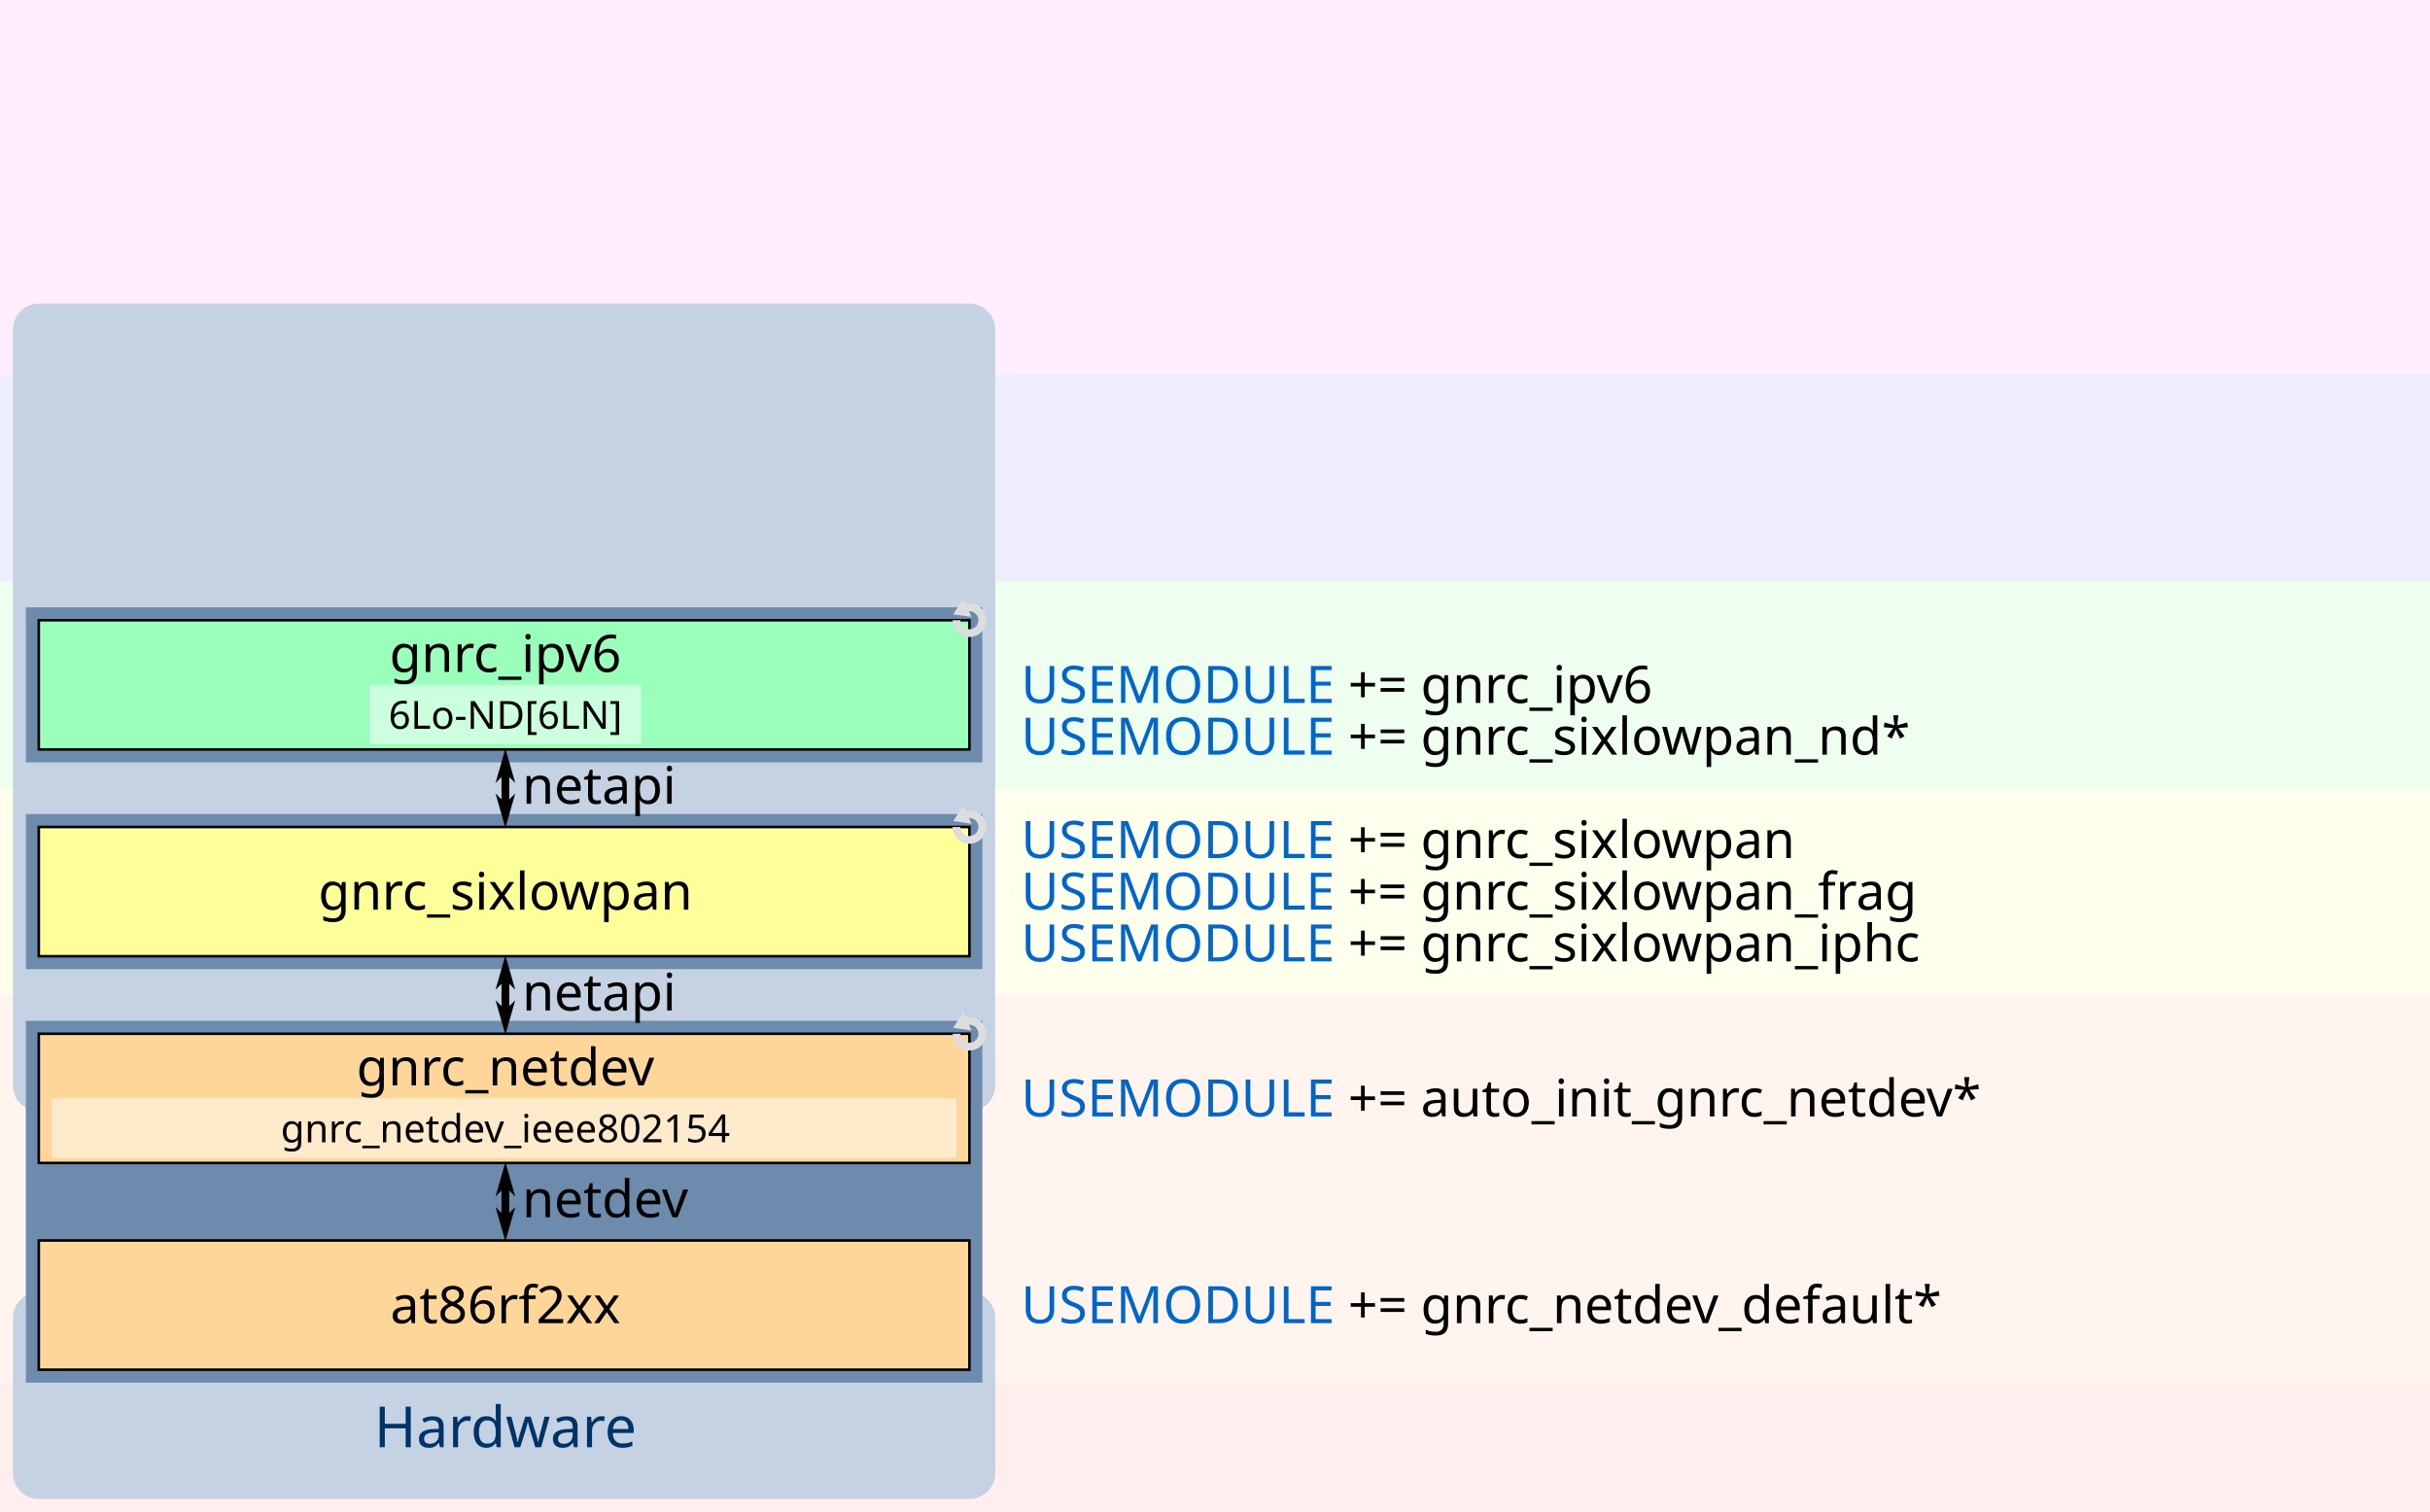
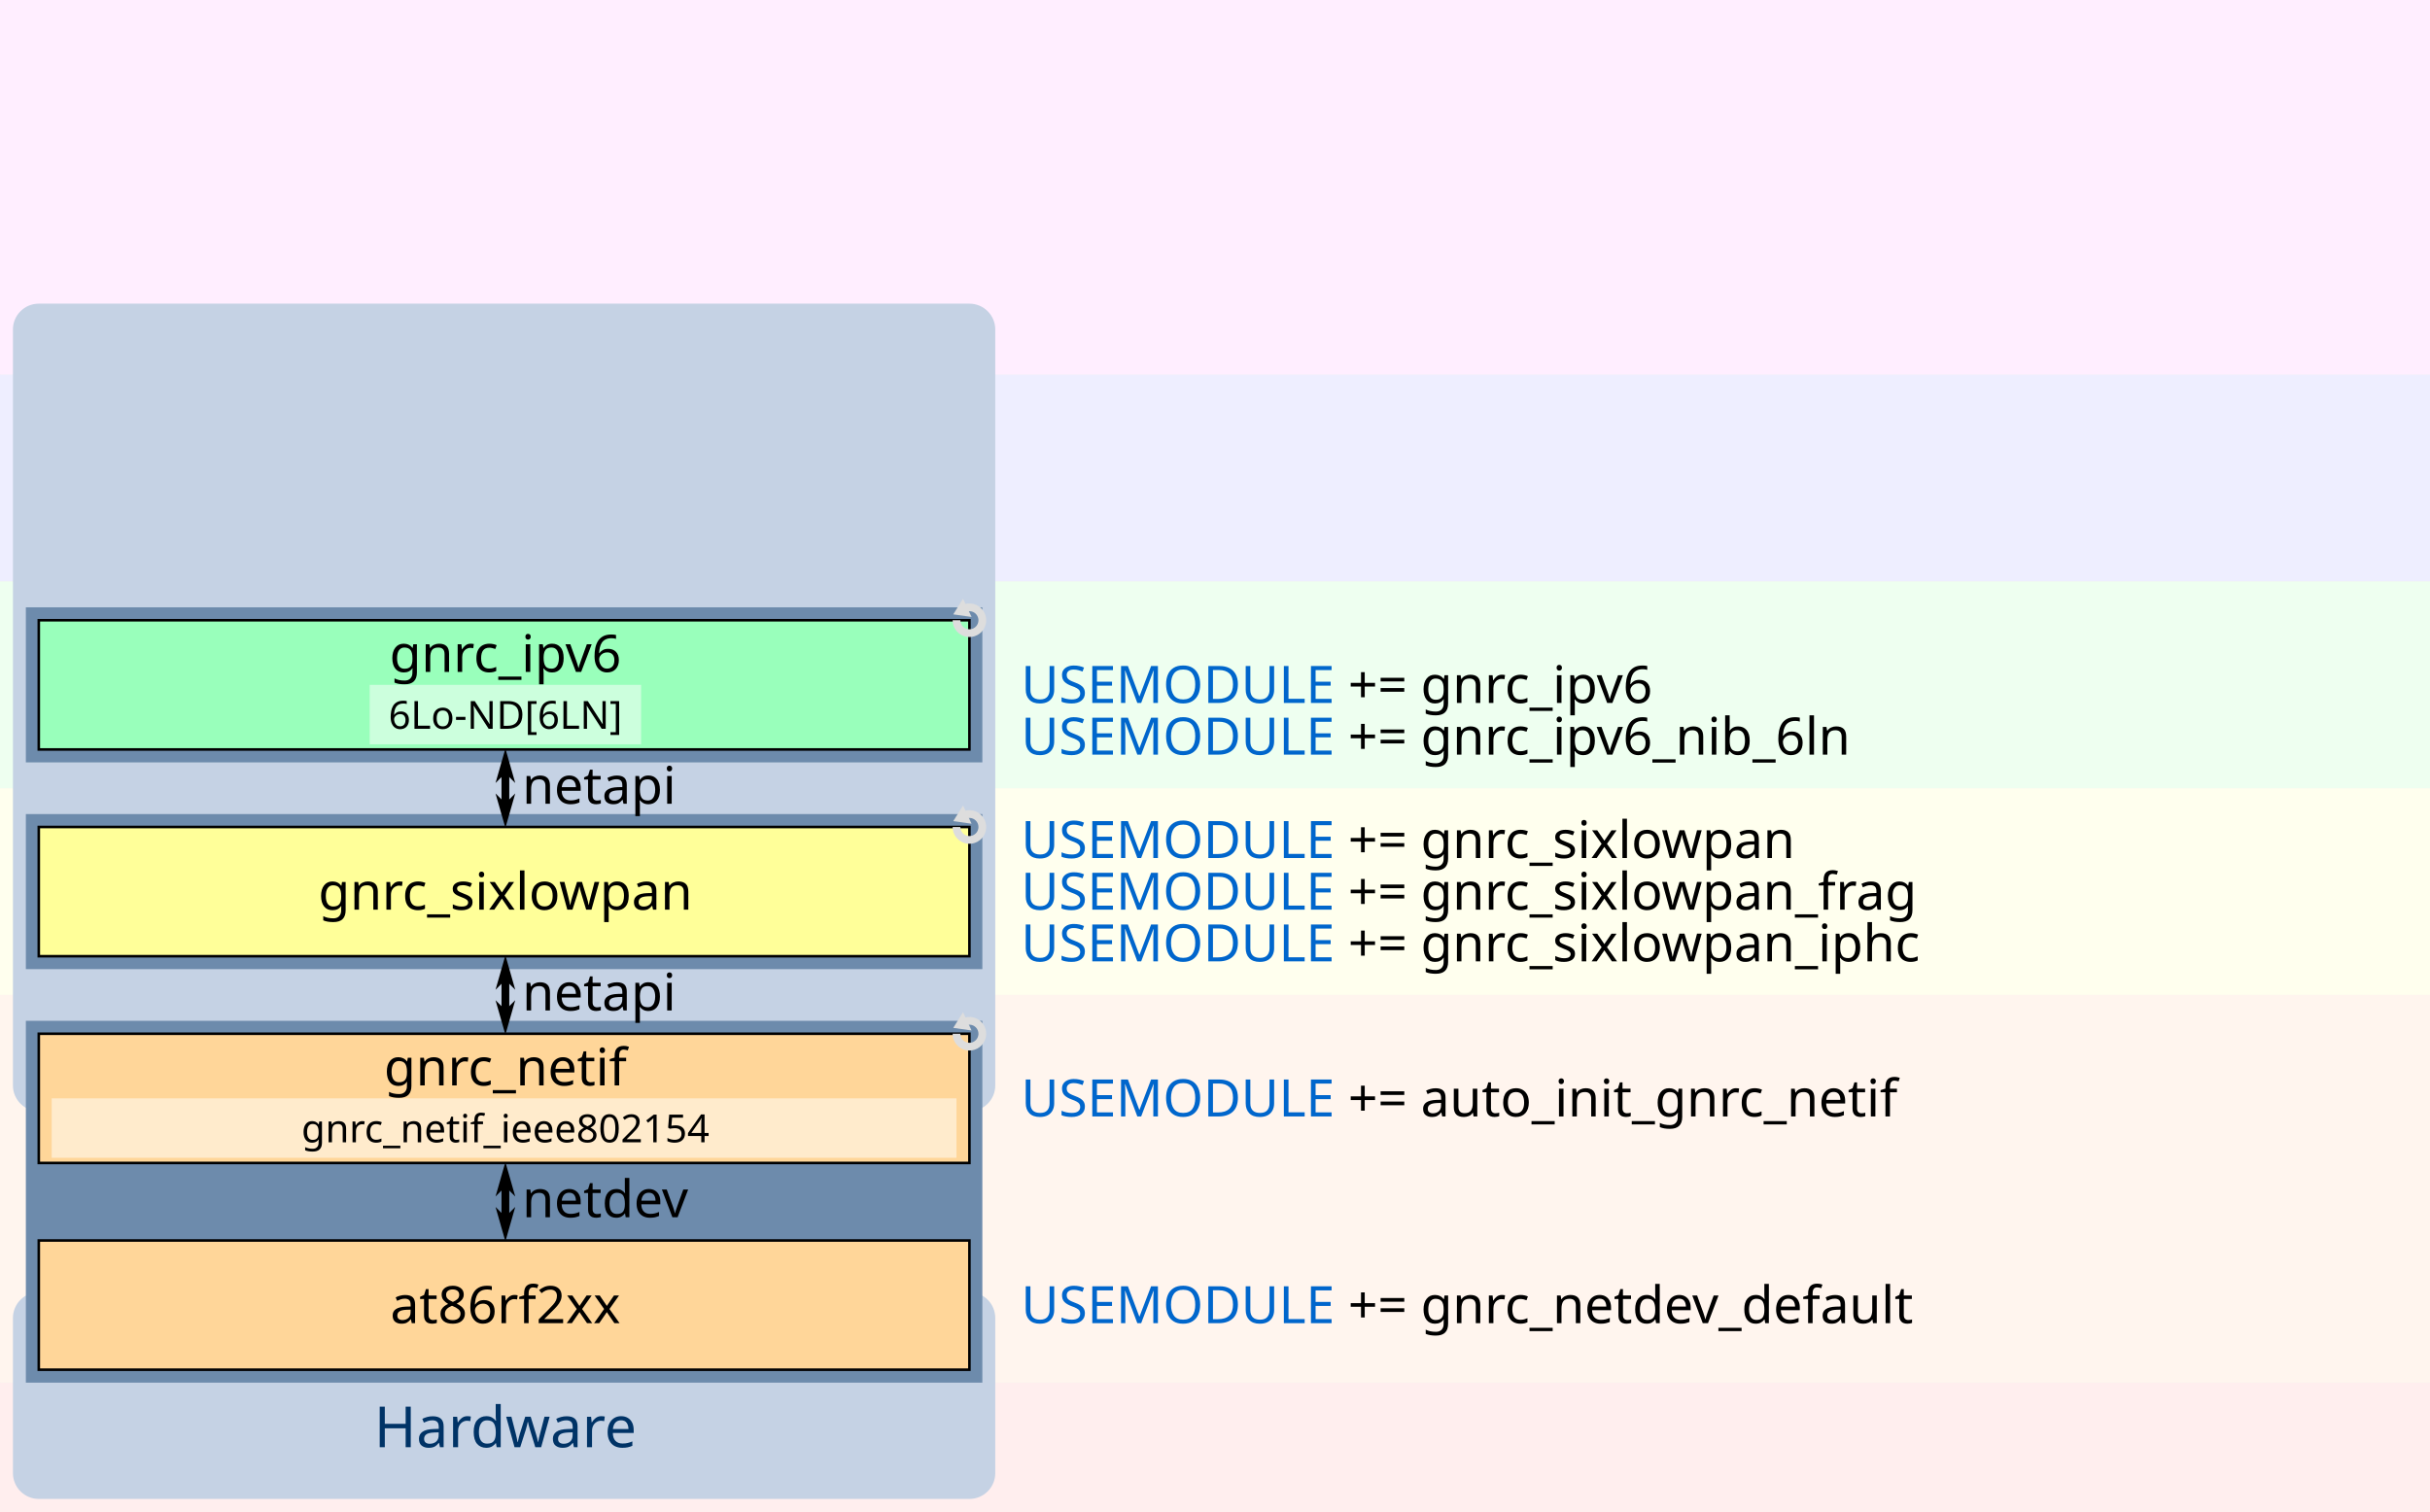
<svg xmlns="http://www.w3.org/2000/svg" version="1.1" width="110mm" height="68.457mm" viewBox="0 0 940 585">
  <defs>
    <style type="text/css">
        .modbox-text {
          line-height: 125%;
          fill: #000000;
          font-family: 'CMU Sans Serif';
          font-size: 20px;
          text-anchor: middle;
        }
        .submodbox-text {
          line-height: 125%;
          fill: #000000;
          font-family: 'CMU Sans Serif';
          font-size: 15px;
          text-anchor: middle;
        }
        .legend {
          fill: #000000;
          font-family: 'CMU Sans Serif';
          font-size: 22px;
          text-anchor: start;
          text-align: center;
        }
        .modbox {
          fill: #ffffff;
          stroke: #000000;
          stroke-miterlimit: 4;
          stroke-miterjoin: round;
          stroke-width: 1;
        }
        .submodbox {
          fill: #ffffff;
        }
        rect.thread {
          fill: #6D8BAC;
        }
        .outer-text {
          line-height: 125%;
          fill: #003366;
          font-family: 'CMU Sans Serif';
          font-size: 22px;
          text-anchor: middle;
        }
        .outer-text-netapi {
          line-height: 125%;
          fill: #000000;
          font-family: 'CMU Sans Serif';
          font-size: 20px;
          text-anchor: start;
        }
        .outer-stroke {
          fill: #C5D2E4;
          stroke: none;
        }
        #gnrc-detail-sock {
          fill: none;
          stroke: url(#outer-gradient-sock);
          stroke-linejoin: miter;
          stroke-miterlimit: 4;
          stroke-width: 3;
        }
        #gnrc-detail-netdev {
          fill: none;
          stroke: url(#outer-gradient-netdev);
          stroke-linejoin: miter;
          stroke-miterlimit: 4;
          stroke-width: 3;
        }
        .thread-marker {
          fill: none;
          stroke: #dddddd;
          marker-end: url(#thread-marker-end);
          stroke-width: 3;
        }
        .outer-stroke-dashed {
          fill: none;
          stroke: #000000;
          stroke-dasharray: 9, 9;
          stroke-linejoin: miter;
          stroke-miterlimit: 4;
          stroke-width: 3;
        }
        .outer-stroke-dotted {
          fill: none;
          stroke: #000000;
          stroke-dasharray: 1, 5;
          stroke-linejoin: miter;
          stroke-miterlimit: 4;
          stroke-width: 3;
        }
        .outer-stroke-arrow {
          fill: none;
          marker-start: url(#arrow-start);
          marker-end: url(#arrow-end);
          stroke: #000000;
          stroke-linejoin: miter;
          stroke-miterlimit: 4;
          stroke-width: 3;
        }
        .outer-arrow-head {
          fill: #000000;
          fill-rule: evenodd;
          stroke: #000000;
          stroke-width: 1pt;
        }
        .thread-marker-head {
          fill: #dddddd;
        }

        #gnrc-sock-box {
          fill: #ff99ff;
        }
        #gnrc-tcp-box,#gnrc-udp-box {
          fill: #9999ff;
        }
        #gnrc-ipv6-box {
          fill: #99ffbb;
        }
        #gnrc-ipv6 .submodbox {
          fill: #ccffdd;
        }
        #gnrc-6lo-box {
          fill: #ffff99;
        }
        .mac-box {
          fill: #ffd699;
        }
        .mac-group .submodbox {
          fill: #ffebcc;
        }
        .appl {
          fill: #ffeeff;
        }
        .tl {
          fill: #eeeeff;
        }
        .nl {
          fill: #eefff0;
        }
        .adpl {
          fill: #ffffee;
        }
        .ll {
          fill: #fff5ee;
        }
        .pl {
          fill: #ffeeee;
        }
        .codebox {
          line-height: 125%;
          fill: #000000;
          font-family: 'Source Code Pro';
          font-size: 20px;
          text-anchor: left;
        }
        .codebox .codebox-variable {
          line-height: 125%;
          fill: #0066cc;
          font-family: 'Source Code Pro';
          font-size: 20px;
          text-anchor: left;
        }
    </style>
    <linearGradient id="outer-gradient-sock" x1="0%" y1="0%" x2="0%" y2="100%">
      <stop style="stop-color: #000000; stop-opacity: 0;" offset="0" />
      <stop style="stop-color: #000000; stop-opacity: 0;" offset="0.1" />
      <stop style="stop-color: #000000; stop-opacity: 1;" offset="0.9" />
      <stop style="stop-color: #000000; stop-opacity: 1;" offset="1" />
    </linearGradient>
    <linearGradient id="outer-gradient-netdev" x1="0%" y1="0%" x2="0%" y2="100%">
      <stop style="stop-color: #000000; stop-opacity: 1;" offset="0" />
      <stop style="stop-color: #000000; stop-opacity: 1;" offset="0.1" />
      <stop style="stop-color: #000000; stop-opacity: 0;" offset="0.9" />
      <stop style="stop-color: #000000; stop-opacity: 0;" offset="1" />
    </linearGradient>
    <marker style="overflow: visible" id="arrow-start" orient="auto">
      <path class="outer-arrow-head" d="M 0,0 5,-5 -12.5,0 5,5 0,0 z" transform="matrix(0.2,0,0,0.2,1.2,0)" />
    </marker>
    <marker style="overflow: visible" id="arrow-end" orient="auto">
      <path class="outer-arrow-head" d="M 0,0 5,-5 -12.5,0 5,5 0,0 z" transform="matrix(-0.2,0,0,-0.2,-1.2,0)" />
    </marker>
    <marker style="overflow: visible" id="thread-marker-end" orient="auto">
      <path class="thread-marker-head" d="M 1,0 -1,1.3 -1,-1.3 z" transform="rotate(20)" />
    </marker>
  </defs>
  <rect class="appl" x="0" y="0" width="1500" height="145" />
  <rect class="tl" x="0" y="145" width="1500" height="80" />
  <rect class="nl" x="0" y="225" width="1500" height="80" />
  <rect class="adpl" x="0" y="305" width="1500" height="80" />
  <rect class="ll" x="0" y="385" width="1500" height="150" />
  <rect class="pl" x="0" y="535" width="1500" height="80" />
  <g id="gnrc-detail" transform="translate(5,0)">
    <g id="gnrc-detail-gnrc" transform="translate(0,80)">
      <rect id="sys-net-border" class="outer-stroke" x="0" y="37.5" width="380" height="312.5" rx="10" ry="10" />
      <rect id="hardware-border-box" class="outer-stroke" x="0" y="420" width="380" height="80" rx="10" ry="10" />
      <rect id="hardware-ipv6-thread-box" class="thread" x="5" y="315" width="370" height="140" />
      <rect id="gnrc-ipv6-thread" class="thread" x="5" y="155" width="370" height="60" />
      <rect id="gnrc-6lo-thread" class="thread" x="5" y="235" width="370" height="60" />
      <g id="gnrc-ipv6" class="thread">
        <rect id="gnrc-ipv6-box" class="modbox" x="10" y="160" width="360" height="50">
        </rect>
        <text id="gnrc-ipv6-label" class="modbox-text" x="190.5" y="180">
          <tspan>gnrc_ipv6</tspan>
        </text>
        <rect class="submodbox" x="138" y="185" width="105" height="23" />
        <text id="gnrc-ndp-router-label" class="submodbox-text" x="190.5" y="202">
          <tspan>6Lo-ND[6LN]</tspan>
        </text>
        <path class="thread-marker" d="M 365 160 a 5 5 0 1 0 1.464 -3.536" />
      </g>
      <g id="hardware-border">
        <text id="hardware-border-label" class="outer-text" x="190.5" y="480">
          <tspan>Hardware</tspan>
        </text>
      </g>
      <g id="netapi-ipv6-6lo">
        <path id="netapi-ipv6-6lo-arrow" d="m 190.5,215 0,20" class="outer-stroke-arrow" />
        <text id="netapi-ipv6-6lo-label" class="outer-text-netapi" x="197" y="231">
          <tspan>netapi</tspan>
        </text>
      </g>
      <g id="gnrc-6lo" class="thread">
        <rect id="gnrc-6lo-box" class="modbox" x="10" y="240" width="360" height="50" />
        <text id="gnrc-6lo-label" class="modbox-text" x="190.5" y="272">
          <tspan>gnrc_sixlowpan</tspan>
        </text>
        <path class="thread-marker" d="M 365 240 a 5 5 0 1 0 1.464 -3.536" />
      </g>
-       <g id="netapi-6lo-netdev">
-         <path id="netapi-6lo-netdev-arrow" d="m 190.5,295 0,20" class="outer-stroke-arrow" />
-         <text id="netapi-6lo-netdev-label" class="outer-text-netapi" x="197" y="311">
+       <g id="netapi-6lo-netif">
+         <path id="netapi-6lo-netif-arrow" d="m 190.5,295 0,20" class="outer-stroke-arrow" />
+         <text id="netapi-6lo-netif-label" class="outer-text-netapi" x="197" y="311">
          <tspan>netapi</tspan>
        </text>
      </g>
      <g id="gnrc-netdev-ipv6" class="mac-group">
        <rect id="netdev-ipv6-mac-box" class="modbox mac-box" x="10" y="320" width="360" height="50" />
        <text id="netdev-ipv6-mac-label" class="modbox-text" x="190.5" y="340">
-           <tspan>gnrc_netdev</tspan>
+           <tspan>gnrc_netif</tspan>
        </text>
        <rect class="submodbox" x="15" y="345" width="350" height="23" />
-         <text id="gnrc-netdev-eth-label" class="submodbox-text" x="190.5" y="362">
-           <tspan>gnrc_netdev_ieee802154</tspan>
+         <text id="gnrc-netif-ieee802154-label" class="submodbox-text" x="190.5" y="362">
+           <tspan>gnrc_netif_ieee802154</tspan>
        </text>
        <path class="thread-marker" d="M 365 320 a 5 5 0 1 0 1.464 -3.536" />
        <path id="netdev-ipv6-arrow" d="m 190.5,375 0,20" class="outer-stroke-arrow" />
        <text id="netdev-ipv6-label" class="outer-text-netapi" x="197" y="391">
          <tspan>netdev</tspan>
        </text>
        <rect id="netdev-ipv6-drive-box" class="modbox mac-box" x="10" y="400" width="360" height="50" />
        <text id="netdev-ipv6-driver-label" class="modbox-text" x="190.5" y="432">
          <tspan>at86rf2xx</tspan>
        </text>
      </g>
    </g>
    <g class="codebox">
      <text x="390" y="272" id="make-gnrc_ipv6">
        <tspan class="codebox-variable">USEMODULE</tspan> += gnrc_ipv6</text>
      <text x="390" y="292" id="make-gnrc_ndp">
-         <tspan class="codebox-variable">USEMODULE</tspan> += gnrc_sixlowpan_nd*</text>
+         <tspan class="codebox-variable">USEMODULE</tspan> += gnrc_ipv6_nib_6ln</text>
      <text x="390" y="332" id="make-gnrc_ipv6">
        <tspan class="codebox-variable">USEMODULE</tspan> += gnrc_sixlowpan</text>
-       <text x="390" y="352" id="make-gnrc_ndp_router">
+       <text x="390" y="352" id="make-gnrc_sixlowpan_frag">
        <tspan class="codebox-variable">USEMODULE</tspan> += gnrc_sixlowpan_frag</text>
-       <text x="390" y="372" id="make-gnrc_sixlowpan_nd_border_router">
+       <text x="390" y="372" id="make-gnrc_sixlowpan_iphc">
        <tspan class="codebox-variable">USEMODULE</tspan> += gnrc_sixlowpan_iphc</text>
-       <text x="390" y="432" id="make-auto_init_gnrc_netdev">
-         <tspan class="codebox-variable">USEMODULE</tspan> += auto_init_gnrc_netdev*</text>
-       <text x="390" y="512" id="make-auto_init_gnrc_netdev">
-         <tspan class="codebox-variable">USEMODULE</tspan> += gnrc_netdev_default*</text>
+       <text x="390" y="432" id="make-auto_init_gnrc_netif">
+         <tspan class="codebox-variable">USEMODULE</tspan> += auto_init_gnrc_netif</text>
+       <text x="390" y="512" id="make-gnrc_netdev_default">
+         <tspan class="codebox-variable">USEMODULE</tspan> += gnrc_netdev_default</text>
    </g>
  </g>
</svg>
